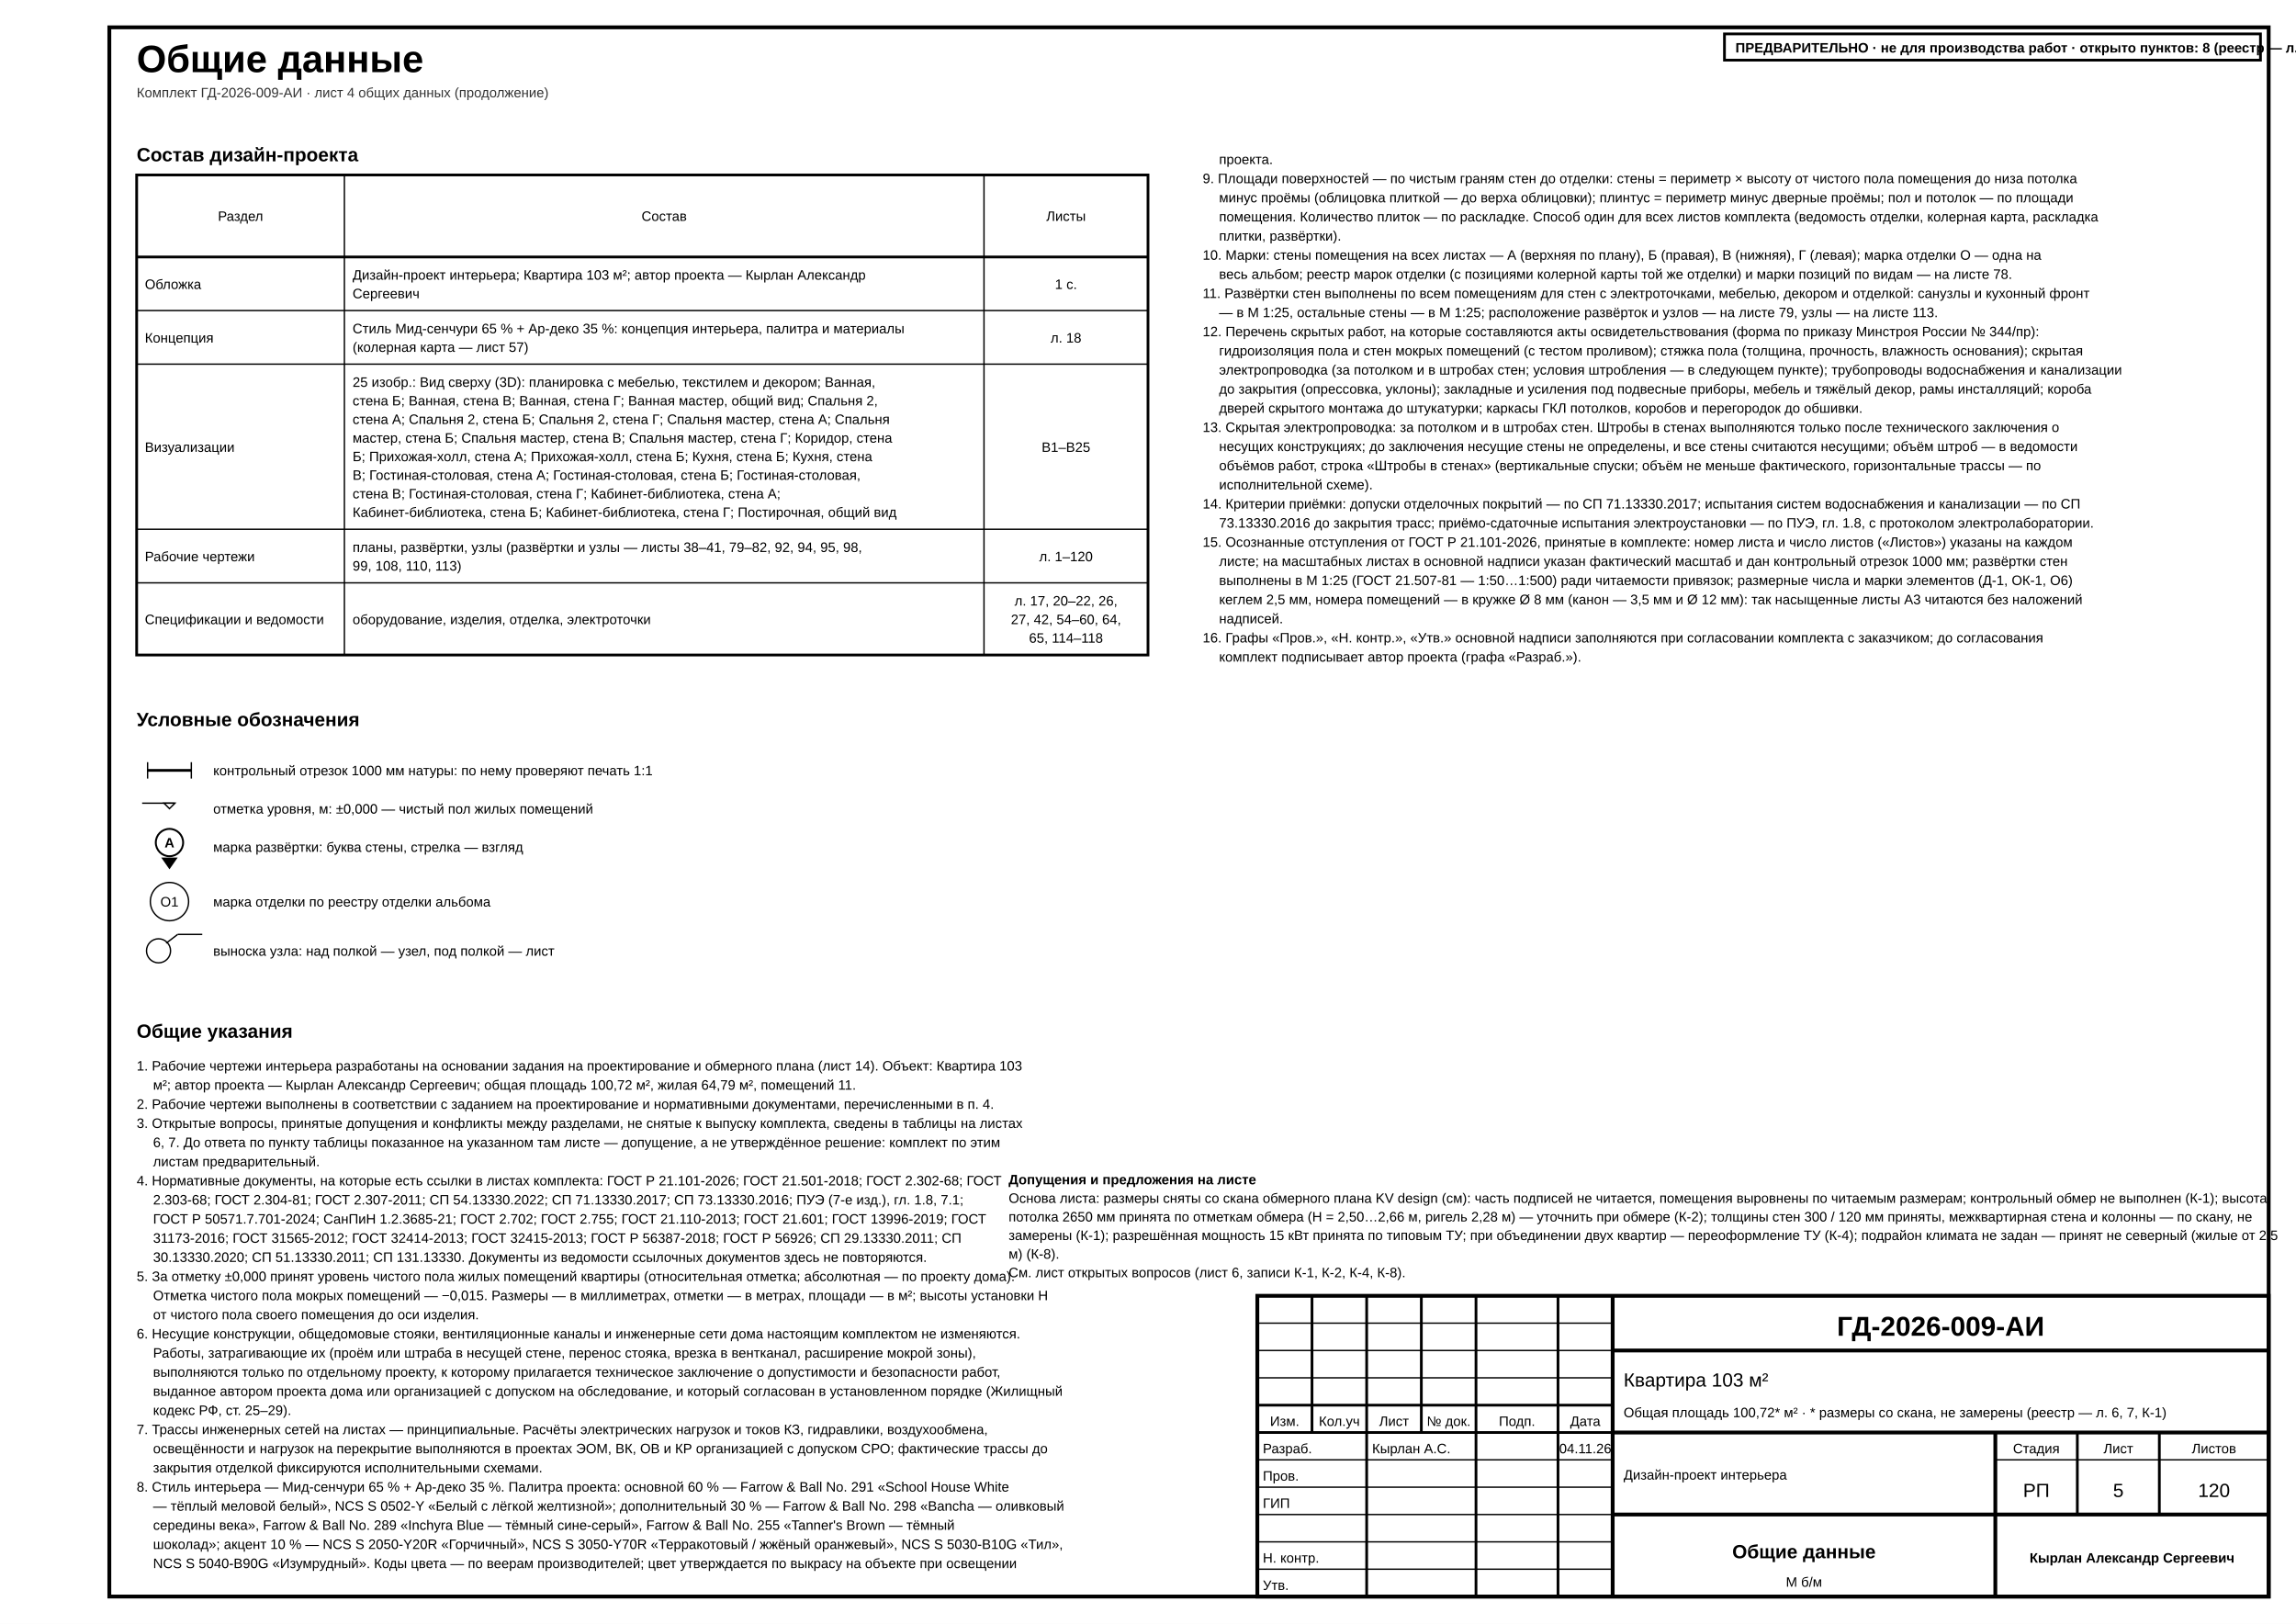
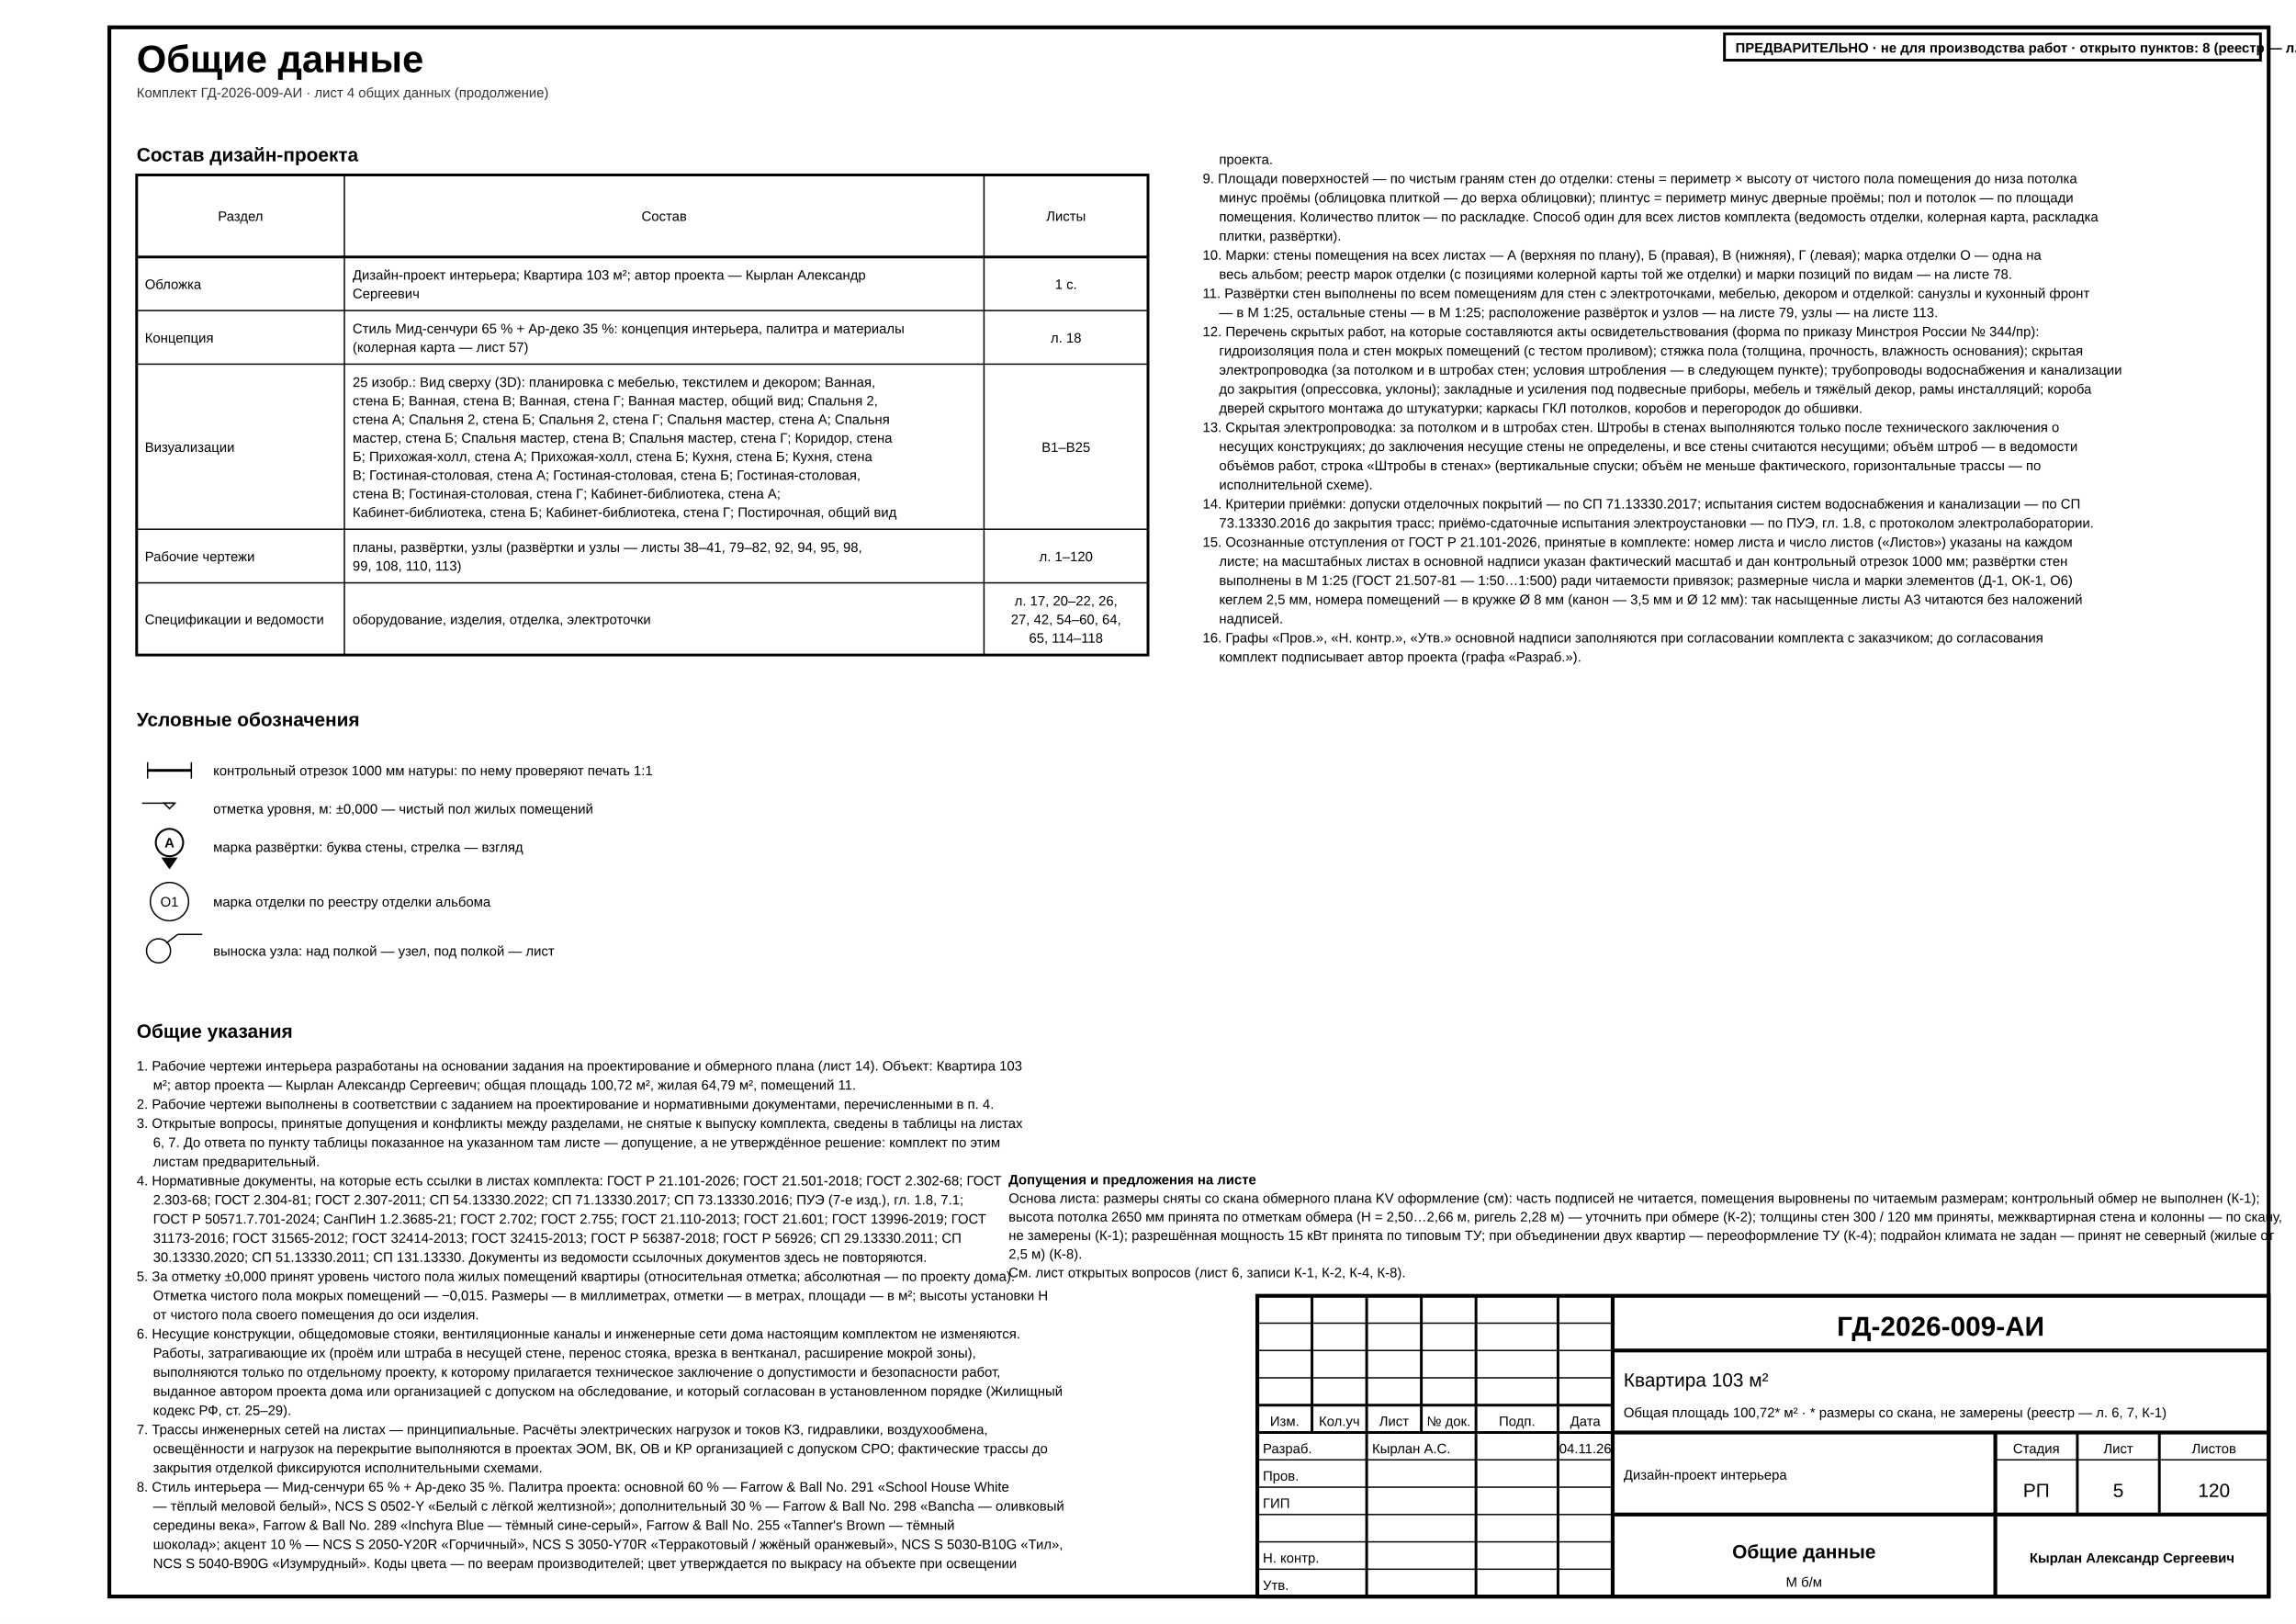
<svg xmlns="http://www.w3.org/2000/svg" width="420mm" height="297mm" viewBox="0 0 420 297" font-family="'GOST type A','ISOCPEUR','Arial Narrow',Arial,sans-serif" data-title="Общие данные" data-sheet="general" data-scale="б/м">
  <rect width="420" height="297" fill="#fff" />
  <rect x="20" y="5" width="395" height="287" fill="none" stroke="#000" stroke-width="0.7" />
  <g data-el="sheet-title">
    <text x="25" y="13.2" font-size="7" font-weight="700" fill="#000">Общие данные</text>
  </g>
  <text x="25" y="17.8" font-size="2.5" fill="#333">Комплект ГД-2026-009-АИ · лист 4 общих данных (продолжение)</text>
  <g data-el="project-composition">
    <text x="25" y="29.5" font-size="3.5" font-weight="700" fill="#000">Состав дизайн-проекта</text>
    <rect x="25" y="32" width="185" height="87.8" fill="none" stroke="#000" stroke-width="0.5" />
    <line x1="25" y1="47" x2="210" y2="47" stroke="#000" stroke-width="0.5" />
    <text x="44" y="40.4" font-size="2.5" text-anchor="middle" fill="#000">Раздел</text>
    <line x1="63" y1="32" x2="63" y2="119.8" stroke="#000" stroke-width="0.25" />
    <text x="121.5" y="40.4" font-size="2.5" text-anchor="middle" fill="#000">Состав</text>
    <line x1="180" y1="32" x2="180" y2="119.8" stroke="#000" stroke-width="0.25" />
    <text x="195" y="40.4" font-size="2.5" text-anchor="middle" fill="#000">Листы</text>
    <g>
      <text x="26.5" y="52.85" font-size="2.5" fill="#000">Обложка</text>
      <text x="64.5" y="51.15" font-size="2.5" fill="#000">Дизайн-проект интерьера; Квартира 103 м²; автор проекта — Кырлан Александр</text>
      <text x="64.5" y="54.55" font-size="2.5" fill="#000">Сергеевич</text>
      <text x="195" y="52.85" font-size="2.5" text-anchor="middle" fill="#000">1 с.</text>
    </g>
    <line x1="25" y1="56.8" x2="210" y2="56.8" stroke="#000" stroke-width="0.25" />
    <g>
      <text x="26.5" y="62.65" font-size="2.5" fill="#000">Концепция</text>
      <text x="64.5" y="60.95" font-size="2.5" fill="#000">Стиль Мид-сенчури 65 % + Ар-деко 35 %: концепция интерьера, палитра и материалы</text>
      <text x="64.5" y="64.35" font-size="2.5" fill="#000">(колерная карта — лист 57)</text>
      <text x="195" y="62.65" font-size="2.5" text-anchor="middle" fill="#000">л. 18</text>
    </g>
    <line x1="25" y1="66.6" x2="210" y2="66.6" stroke="#000" stroke-width="0.25" />
    <g>
      <text x="26.5" y="82.65" font-size="2.5" fill="#000">Визуализации</text>
      <text x="64.5" y="70.75" font-size="2.5" fill="#000">25 изобр.: Вид сверху (3D): планировка с мебелью, текстилем и декором; Ванная,</text>
      <text x="64.5" y="74.15" font-size="2.5" fill="#000">стена Б; Ванная, стена В; Ванная, стена Г; Ванная мастер, общий вид; Спальня 2,</text>
      <text x="64.5" y="77.55" font-size="2.5" fill="#000">стена А; Спальня 2, стена Б; Спальня 2, стена Г; Спальня мастер, стена А; Спальня</text>
      <text x="64.5" y="80.95" font-size="2.5" fill="#000">мастер, стена Б; Спальня мастер, стена В; Спальня мастер, стена Г; Коридор, стена</text>
      <text x="64.5" y="84.35" font-size="2.5" fill="#000">Б; Прихожая-холл, стена А; Прихожая-холл, стена Б; Кухня, стена Б; Кухня, стена</text>
      <text x="64.5" y="87.75" font-size="2.5" fill="#000">В; Гостиная-столовая, стена А; Гостиная-столовая, стена Б; Гостиная-столовая,</text>
      <text x="64.5" y="91.15" font-size="2.5" fill="#000">стена В; Гостиная-столовая, стена Г; Кабинет-библиотека, стена А;</text>
      <text x="64.5" y="94.55" font-size="2.5" fill="#000">Кабинет-библиотека, стена Б; Кабинет-библиотека, стена Г; Постирочная, общий вид</text>
      <text x="195" y="82.65" font-size="2.5" text-anchor="middle" fill="#000">В1–В25</text>
    </g>
    <line x1="25" y1="96.8" x2="210" y2="96.8" stroke="#000" stroke-width="0.25" />
    <g>
      <text x="26.5" y="102.65" font-size="2.5" fill="#000">Рабочие чертежи</text>
      <text x="64.5" y="100.95" font-size="2.5" fill="#000">планы, развёртки, узлы (развёртки и узлы — листы 38–41, 79–82, 92, 94, 95, 98,</text>
      <text x="64.5" y="104.35" font-size="2.5" fill="#000">99, 108, 110, 113)</text>
      <text x="195" y="102.65" font-size="2.5" text-anchor="middle" fill="#000">л. 1–120</text>
    </g>
    <line x1="25" y1="106.6" x2="210" y2="106.6" stroke="#000" stroke-width="0.25" />
    <g>
      <text x="26.5" y="114.15" font-size="2.5" fill="#000">Спецификации и ведомости</text>
      <text x="64.5" y="114.15" font-size="2.5" fill="#000">оборудование, изделия, отделка, электроточки</text>
      <text x="195" y="110.75" font-size="2.5" text-anchor="middle" fill="#000">л. 17, 20–22, 26,</text>
      <text x="195" y="114.15" font-size="2.5" text-anchor="middle" fill="#000">27, 42, 54–60, 64,</text>
      <text x="195" y="117.55" font-size="2.5" text-anchor="middle" fill="#000">65, 114–118</text>
    </g>
  </g>
  <g data-el="legend">
    <text x="25" y="132.8" font-size="3.5" font-weight="700" fill="#000">Условные обозначения</text>
    <g>
      <line x1="27" y1="139.4" x2="27" y2="142.4" stroke="#000" stroke-width="0.25" />
      <line x1="35" y1="139.4" x2="35" y2="142.4" stroke="#000" stroke-width="0.25" />
      <rect x="27" y="140.65" width="8" height="0.5" fill="#000" />
    </g>
    <text x="39" y="141.8" font-size="2.5" fill="#000">контрольный отрезок 1000 мм натуры: по нему проверяют печать 1:1</text>
    <g>
      <line x1="32" y1="146.9" x2="26" y2="146.9" stroke="#000" stroke-width="0.25" />
      <polygon points="30,146.9 31,147.9 32,146.9" fill="#fff" stroke="#000" stroke-width="0.25" />
    </g>
    <text x="39" y="148.8" font-size="2.5" fill="#000">отметка уровня, м: ±0,000 — чистый пол жилых помещений</text>
    <g>
      <g data-wall="C">
        <text x="31" y="155" font-size="2.5" text-anchor="middle" font-weight="700" fill="#000">А</text>
        <path d="M 31 159 L 29.5 156.85 L 32.5 156.85 Z" fill="#000" />
        <circle cx="31" cy="154.1" r="2.5" fill="none" stroke="#000" stroke-width="0.35" />
      </g>
    </g>
    <text x="39" y="155.8" font-size="2.5" fill="#000">марка развёртки: буква стены, стрелка — взгляд</text>
    <g>
      <text x="31" y="165.8" font-size="2.5" text-anchor="middle" fill="#000">О1</text>
      <circle cx="31" cy="164.9" r="3.5" fill="none" stroke="#000" stroke-width="0.25" />
    </g>
    <text x="39" y="165.8" font-size="2.5" fill="#000">марка отделки по реестру отделки альбома</text>
    <g>
      <line x1="30.4" y1="172.5" x2="32.5" y2="170.9" stroke="#000" stroke-width="0.25" />
      <line x1="32.5" y1="170.9" x2="37" y2="170.9" stroke="#000" stroke-width="0.25" />
      <circle cx="29" cy="173.9" r="2.2" fill="none" stroke="#000" stroke-width="0.25" />
    </g>
    <text x="39" y="174.8" font-size="2.5" fill="#000">выноска узла: над полкой — узел, под полкой — лист</text>
  </g>
  <g data-el="general-notes">
    <text x="25" y="189.8" font-size="3.5" font-weight="700" fill="#000">Общие указания</text>
    <text x="25" y="195.8" font-size="2.5" fill="#000">1. Рабочие чертежи интерьера разработаны на основании задания на проектирование и обмерного плана (лист 14). Объект: Квартира 103</text>
    <text x="28" y="199.3" font-size="2.5" fill="#000">м²; автор проекта — Кырлан Александр Сергеевич; общая площадь 100,72 м², жилая 64,79 м², помещений 11.</text>
    <text x="25" y="202.8" font-size="2.5" fill="#000">2. Рабочие чертежи выполнены в соответствии с заданием на проектирование и нормативными документами, перечисленными в п. 4.</text>
    <text x="25" y="206.3" font-size="2.5" fill="#000">3. Открытые вопросы, принятые допущения и конфликты между разделами, не снятые к выпуску комплекта, сведены в таблицы на листах</text>
    <g data-el="open-issues-ref" data-target="6" />
    <text x="28" y="209.8" font-size="2.5" fill="#000">6, 7. До ответа по пункту таблицы показанное на указанном там листе — допущение, а не утверждённое решение: комплект по этим</text>
    <text x="28" y="213.3" font-size="2.5" fill="#000">листам предварительный.</text>
    <text x="25" y="216.8" font-size="2.5" fill="#000">4. Нормативные документы, на которые есть ссылки в листах комплекта: ГОСТ Р 21.101-2026; ГОСТ 21.501-2018; ГОСТ 2.302-68; ГОСТ</text>
    <text x="28" y="220.3" font-size="2.5" fill="#000">2.303-68; ГОСТ 2.304-81; ГОСТ 2.307-2011; СП 54.13330.2022; СП 71.13330.2017; СП 73.13330.2016; ПУЭ (7-е изд.), гл. 1.8, 7.1;</text>
    <text x="28" y="223.8" font-size="2.5" fill="#000">ГОСТ Р 50571.7.701-2024; СанПиН 1.2.3685-21; ГОСТ 2.702; ГОСТ 2.755; ГОСТ 21.110-2013; ГОСТ 21.601; ГОСТ 13996-2019; ГОСТ</text>
    <text x="28" y="227.3" font-size="2.5" fill="#000">31173-2016; ГОСТ 31565-2012; ГОСТ 32414-2013; ГОСТ 32415-2013; ГОСТ Р 56387-2018; ГОСТ Р 56926; СП 29.13330.2011; СП</text>
    <text x="28" y="230.8" font-size="2.5" fill="#000">30.13330.2020; СП 51.13330.2011; СП 131.13330. Документы из ведомости ссылочных документов здесь не повторяются.</text>
    <text x="25" y="234.3" font-size="2.5" fill="#000">5. За отметку ±0,000 принят уровень чистого пола жилых помещений квартиры (относительная отметка; абсолютная — по проекту дома).</text>
    <text x="28" y="237.8" font-size="2.5" fill="#000">Отметка чистого пола мокрых помещений — −0,015. Размеры — в миллиметрах, отметки — в метрах, площади — в м²; высоты установки Н</text>
    <text x="28" y="241.3" font-size="2.5" fill="#000">от чистого пола своего помещения до оси изделия.</text>
    <text x="25" y="244.8" font-size="2.5" fill="#000">6. Несущие конструкции, общедомовые стояки, вентиляционные каналы и инженерные сети дома настоящим комплектом не изменяются.</text>
    <text x="28" y="248.3" font-size="2.5" fill="#000">Работы, затрагивающие их (проём или штраба в несущей стене, перенос стояка, врезка в вентканал, расширение мокрой зоны),</text>
    <text x="28" y="251.8" font-size="2.5" fill="#000">выполняются только по отдельному проекту, к которому прилагается техническое заключение о допустимости и безопасности работ,</text>
    <text x="28" y="255.3" font-size="2.5" fill="#000">выданное автором проекта дома или организацией с допуском на обследование, и который согласован в установленном порядке (Жилищный</text>
    <text x="28" y="258.8" font-size="2.5" fill="#000">кодекс РФ, ст. 25–29).</text>
    <text x="25" y="262.3" font-size="2.5" fill="#000">7. Трассы инженерных сетей на листах — принципиальные. Расчёты электрических нагрузок и токов КЗ, гидравлики, воздухообмена,</text>
    <text x="28" y="265.8" font-size="2.5" fill="#000">освещённости и нагрузок на перекрытие выполняются в проектах ЭОМ, ВК, ОВ и КР организацией с допуском СРО; фактические трассы до</text>
    <text x="28" y="269.3" font-size="2.5" fill="#000">закрытия отделкой фиксируются исполнительными схемами.</text>
    <text x="25" y="272.8" font-size="2.5" fill="#000">8. Стиль интерьера — Мид-сенчури 65 % + Ар-деко 35 %. Палитра проекта: основной 60 % — Farrow &amp; Ball No. 291 «School House White</text>
    <text x="28" y="276.3" font-size="2.5" fill="#000">— тёплый меловой белый», NCS S 0502-Y «Белый с лёгкой желтизной»; дополнительный 30 % — Farrow &amp; Ball No. 298 «Bancha — оливковый</text>
    <text x="28" y="279.8" font-size="2.5" fill="#000">середины века», Farrow &amp; Ball No. 289 «Inchyra Blue — тёмный сине-серый», Farrow &amp; Ball No. 255 «Tanner's Brown — тёмный</text>
    <text x="28" y="283.3" font-size="2.5" fill="#000">шоколад»; акцент 10 % — NCS S 2050-Y20R «Горчичный», NCS S 3050-Y70R «Терракотовый / жжёный оранжевый», NCS S 5030-B10G «Тил»,</text>
    <text x="28" y="286.8" font-size="2.5" fill="#000">NCS S 5040-B90G «Изумрудный». Коды цвета — по веерам производителей; цвет утверждается по выкрасу на объекте при освещении</text>
  </g>
  <g data-el="general-notes">
    <text x="223" y="30" font-size="2.5" fill="#000">проекта.</text>
    <text x="220" y="33.5" font-size="2.5" fill="#000">9. Площади поверхностей — по чистым граням стен до отделки: стены = периметр × высоту от чистого пола помещения до низа потолка</text>
    <text x="223" y="37" font-size="2.5" fill="#000">минус проёмы (облицовка плиткой — до верха облицовки); плинтус = периметр минус дверные проёмы; пол и потолок — по площади</text>
    <text x="223" y="40.5" font-size="2.5" fill="#000">помещения. Количество плиток — по раскладке. Способ один для всех листов комплекта (ведомость отделки, колерная карта, раскладка</text>
    <text x="223" y="44" font-size="2.5" fill="#000">плитки, развёртки).</text>
    <text x="220" y="47.5" font-size="2.5" fill="#000">10. Марки: стены помещения на всех листах — А (верхняя по плану), Б (правая), В (нижняя), Г (левая); марка отделки О — одна на</text>
    <text x="223" y="51" font-size="2.5" fill="#000">весь альбом; реестр марок отделки (с позициями колерной карты той же отделки) и марки позиций по видам — на листе 78.</text>
    <text x="220" y="54.5" font-size="2.5" fill="#000">11. Развёртки стен выполнены по всем помещениям для стен с электроточками, мебелью, декором и отделкой: санузлы и кухонный фронт</text>
    <text x="223" y="58" font-size="2.5" fill="#000">— в М 1:25, остальные стены — в М 1:25; расположение развёрток и узлов — на листе 79, узлы — на листе 113.</text>
    <text x="220" y="61.5" font-size="2.5" fill="#000">12. Перечень скрытых работ, на которые составляются акты освидетельствования (форма по приказу Минстроя России № 344/пр):</text>
    <text x="223" y="65" font-size="2.5" fill="#000">гидроизоляция пола и стен мокрых помещений (с тестом проливом); стяжка пола (толщина, прочность, влажность основания); скрытая</text>
    <text x="223" y="68.5" font-size="2.5" fill="#000">электропроводка (за потолком и в штробах стен; условия штробления — в следующем пункте); трубопроводы водоснабжения и канализации</text>
    <text x="223" y="72" font-size="2.5" fill="#000">до закрытия (опрессовка, уклоны); закладные и усиления под подвесные приборы, мебель и тяжёлый декор, рамы инсталляций; короба</text>
    <text x="223" y="75.5" font-size="2.5" fill="#000">дверей скрытого монтажа до штукатурки; каркасы ГКЛ потолков, коробов и перегородок до обшивки.</text>
    <text x="220" y="79" font-size="2.5" fill="#000">13. Скрытая электропроводка: за потолком и в штробах стен. Штробы в стенах выполняются только после технического заключения о</text>
    <text x="223" y="82.5" font-size="2.5" fill="#000">несущих конструкциях; до заключения несущие стены не определены, и все стены считаются несущими; объём штроб — в ведомости</text>
    <text x="223" y="86" font-size="2.5" fill="#000">объёмов работ, строка «Штробы в стенах» (вертикальные спуски; объём не меньше фактического, горизонтальные трассы — по</text>
    <text x="223" y="89.5" font-size="2.5" fill="#000">исполнительной схеме).</text>
    <text x="220" y="93" font-size="2.5" fill="#000">14. Критерии приёмки: допуски отделочных покрытий — по СП 71.13330.2017; испытания систем водоснабжения и канализации — по СП</text>
    <text x="223" y="96.5" font-size="2.5" fill="#000">73.13330.2016 до закрытия трасс; приёмо-сдаточные испытания электроустановки — по ПУЭ, гл. 1.8, с протоколом электролаборатории.</text>
    <text x="220" y="100" font-size="2.5" fill="#000">15. Осознанные отступления от ГОСТ Р 21.101-2026, принятые в комплекте: номер листа и число листов («Листов») указаны на каждом</text>
    <g data-deviation="sheets-count-every-sheet" />
    <g data-deviation="scale-in-stamp" />
    <g data-deviation="elevation-1:40" />
    <g data-deviation="dim-font-2.5" />
    <g data-deviation="room-circle-8" />
    <text x="223" y="103.5" font-size="2.5" fill="#000">листе; на масштабных листах в основной надписи указан фактический масштаб и дан контрольный отрезок 1000 мм; развёртки стен</text>
    <text x="223" y="107" font-size="2.5" fill="#000">выполнены в М 1:25 (ГОСТ 21.507-81 — 1:50…1:500) ради читаемости привязок; размерные числа и марки элементов (Д-1, ОК-1, О6)</text>
    <text x="223" y="110.5" font-size="2.5" fill="#000">кеглем 2,5 мм, номера помещений — в кружке Ø 8 мм (канон — 3,5 мм и Ø 12 мм): так насыщенные листы А3 читаются без наложений</text>
    <text x="223" y="114" font-size="2.5" fill="#000">надписей.</text>
    <text x="220" y="117.5" font-size="2.5" fill="#000">16. Графы «Пров.», «Н. контр.», «Утв.» основной надписи заполняются при согласовании комплекта с заказчиком; до согласования</text>
    <text x="223" y="121" font-size="2.5" fill="#000">комплект подписывает автор проекта (графа «Разраб.»).</text>
  </g>
  <g data-el="assumed-notes" data-flags="" data-ids="К-1 К-2 К-4 К-8" data-level="0">
    <text x="184.5" y="216.6" font-size="2.5" font-weight="700" fill="#000">Допущения и предложения на листе</text>
-     <text x="184.5" y="220" font-size="2.5" fill="#000">Основа листа: размеры сняты со скана обмерного плана KV design (см): часть подписей не читается, помещения выровнены по читаемым размерам; контрольный обмер не выполнен (К-1); высота</text>
-     <text x="184.5" y="223.4" font-size="2.5" fill="#000">потолка 2650 мм принята по отметкам обмера (Н = 2,50…2,66 м, ригель 2,28 м) — уточнить при обмере (К-2); толщины стен 300 / 120 мм приняты, межквартирная стена и колонны — по скану, не</text>
-     <text x="184.5" y="226.8" font-size="2.5" fill="#000">замерены (К-1); разрешённая мощность 15 кВт принята по типовым ТУ; при объединении двух квартир — переоформление ТУ (К-4); подрайон климата не задан — принят не северный (жилые от 2,5</text>
-     <text x="184.5" y="230.2" font-size="2.5" fill="#000">м) (К-8).</text>
+     <text x="184.5" y="220" font-size="2.5" fill="#000">Основа листа: размеры сняты со скана обмерного плана KV оформление (см): часть подписей не читается, помещения выровнены по читаемым размерам; контрольный обмер не выполнен (К-1);</text>
+     <text x="184.5" y="223.4" font-size="2.5" fill="#000">высота потолка 2650 мм принята по отметкам обмера (Н = 2,50…2,66 м, ригель 2,28 м) — уточнить при обмере (К-2); толщины стен 300 / 120 мм приняты, межквартирная стена и колонны — по скану,</text>
+     <text x="184.5" y="226.8" font-size="2.5" fill="#000">не замерены (К-1); разрешённая мощность 15 кВт принята по типовым ТУ; при объединении двух квартир — переоформление ТУ (К-4); подрайон климата не задан — принят не северный (жилые от</text>
+     <text x="184.5" y="230.2" font-size="2.5" fill="#000">2,5 м) (К-8).</text>
    <text x="184.5" y="233.6" font-size="2.5" fill="#000">См. лист открытых вопросов (лист 6, записи К-1, К-2, К-4, К-8).</text>
  </g>
  <g data-el="stamp">
    <rect x="230" y="237" width="185" height="55" fill="none" stroke="#000" stroke-width="0.7" />
    <line x1="230" y1="242" x2="295" y2="242" stroke="#000" stroke-width="0.25" />
    <line x1="230" y1="247" x2="295" y2="247" stroke="#000" stroke-width="0.25" />
    <line x1="230" y1="252" x2="295" y2="252" stroke="#000" stroke-width="0.25" />
    <line x1="230" y1="257" x2="295" y2="257" stroke="#000" stroke-width="0.5" />
    <line x1="230" y1="262" x2="295" y2="262" stroke="#000" stroke-width="0.5" />
    <line x1="230" y1="267" x2="295" y2="267" stroke="#000" stroke-width="0.25" />
    <line x1="230" y1="272" x2="295" y2="272" stroke="#000" stroke-width="0.25" />
    <line x1="230" y1="277" x2="295" y2="277" stroke="#000" stroke-width="0.25" />
    <line x1="230" y1="282" x2="295" y2="282" stroke="#000" stroke-width="0.25" />
    <line x1="230" y1="287" x2="295" y2="287" stroke="#000" stroke-width="0.25" />
    <line x1="240" y1="237" x2="240" y2="262" stroke="#000" stroke-width="0.5" />
    <line x1="250" y1="237" x2="250" y2="262" stroke="#000" stroke-width="0.5" />
    <line x1="260" y1="237" x2="260" y2="262" stroke="#000" stroke-width="0.5" />
    <line x1="270" y1="237" x2="270" y2="262" stroke="#000" stroke-width="0.5" />
    <line x1="285" y1="237" x2="285" y2="262" stroke="#000" stroke-width="0.5" />
    <line x1="250" y1="262" x2="250" y2="292" stroke="#000" stroke-width="0.5" />
    <line x1="270" y1="262" x2="270" y2="292" stroke="#000" stroke-width="0.5" />
    <line x1="285" y1="262" x2="285" y2="292" stroke="#000" stroke-width="0.5" />
    <line x1="295" y1="237" x2="295" y2="292" stroke="#000" stroke-width="0.7" />
    <text x="235" y="260.8" font-size="2.5" text-anchor="middle" data-fit="9" fill="#000">Изм.</text>
    <text x="245" y="260.8" font-size="2.5" text-anchor="middle" data-fit="9" fill="#000">Кол.уч</text>
    <text x="255" y="260.8" font-size="2.5" text-anchor="middle" data-fit="9" fill="#000">Лист</text>
    <text x="265" y="260.8" font-size="2.5" text-anchor="middle" data-fit="9" fill="#000">№ док.</text>
    <text x="277.5" y="260.8" font-size="2.5" text-anchor="middle" data-fit="14" fill="#000">Подп.</text>
    <text x="290" y="260.8" font-size="2.5" text-anchor="middle" data-fit="9" fill="#000">Дата</text>
    <text x="231" y="265.8" font-size="2.5" data-fit="18" fill="#000">Разраб.</text>
    <text x="251" y="265.8" font-size="2.5" data-fit="18" fill="#000">Кырлан А.С.</text>
    <text x="290" y="265.8" font-size="2.5" text-anchor="middle" textLength="7.98" lengthAdjust="spacingAndGlyphs" data-fit="8.6" fill="#000">04.11.26</text>
    <text x="231" y="270.8" font-size="2.5" data-fit="18" fill="#000">Пров.</text>
    <text x="231" y="275.8" font-size="2.5" data-fit="18" fill="#000">ГИП</text>
    <text x="231" y="285.8" font-size="2.5" data-fit="18" fill="#000">Н. контр.</text>
    <text x="231" y="290.8" font-size="2.5" data-fit="18" fill="#000">Утв.</text>
    <text x="355" y="244.3" font-size="5" text-anchor="middle" font-weight="700" data-fit="116" fill="#000">ГД-2026-009-АИ</text>
    <line x1="295" y1="247" x2="415" y2="247" stroke="#000" stroke-width="0.7" />
    <text x="297" y="253.6" font-size="3.5" data-fit="116" fill="#000">Квартира 103 м²</text>
    <text x="297" y="259.2" font-size="2.5" data-fit="116" fill="#000">Общая площадь 100,72* м² · * размеры со скана, не замерены (реестр — л. 6, 7, К-1)</text>
    <line x1="295" y1="262" x2="415" y2="262" stroke="#000" stroke-width="0.7" />
    <text x="297" y="270.6" font-size="2.5" data-fit="66" fill="#000">Дизайн-проект интерьера</text>
    <line x1="365" y1="262" x2="365" y2="292" stroke="#000" stroke-width="0.7" />
    <line x1="365" y1="267" x2="415" y2="267" stroke="#000" stroke-width="0.25" />
    <line x1="380" y1="262" x2="380" y2="277" stroke="#000" stroke-width="0.5" />
    <line x1="395" y1="262" x2="395" y2="277" stroke="#000" stroke-width="0.5" />
    <text x="372.5" y="265.8" font-size="2.5" text-anchor="middle" data-fit="14" fill="#000">Стадия</text>
    <text x="387.5" y="265.8" font-size="2.5" text-anchor="middle" fill="#000">Лист</text>
    <text x="405" y="265.8" font-size="2.5" text-anchor="middle" fill="#000">Листов</text>
    <text x="372.5" y="273.8" font-size="3.5" text-anchor="middle" fill="#000">РП</text>
    <text x="387.5" y="273.8" font-size="3.5" text-anchor="middle" fill="#000">5</text>
    <text x="405" y="273.8" font-size="3.5" text-anchor="middle" fill="#000">120</text>
    <line x1="295" y1="277" x2="415" y2="277" stroke="#000" stroke-width="0.7" />
    <text x="330" y="285" font-size="3.5" text-anchor="middle" font-weight="700" data-fit="66" fill="#000">Общие данные</text>
    <text x="330" y="290.2" font-size="2.5" text-anchor="middle" fill="#000">М б/м</text>
    <text x="390" y="285.8" font-size="2.5" text-anchor="middle" font-weight="700" data-fit="47" fill="#000">Кырлан Александр Сергеевич</text>
  </g>
  <g data-el="release-mark" data-release="preliminary" data-open="8" data-positions="41" data-basis="5">
    <rect x="315.45" y="6.2" width="98.05" height="4.8" fill="#fff" stroke="#000" stroke-width="0.5" />
    <text x="317.45" y="9.6" font-size="2.5" font-weight="700" fill="#000">ПРЕДВАРИТЕЛЬНО · не для производства работ · открыто пунктов: 8 (реестр — л. 6, 7)</text>
  </g>
</svg>
